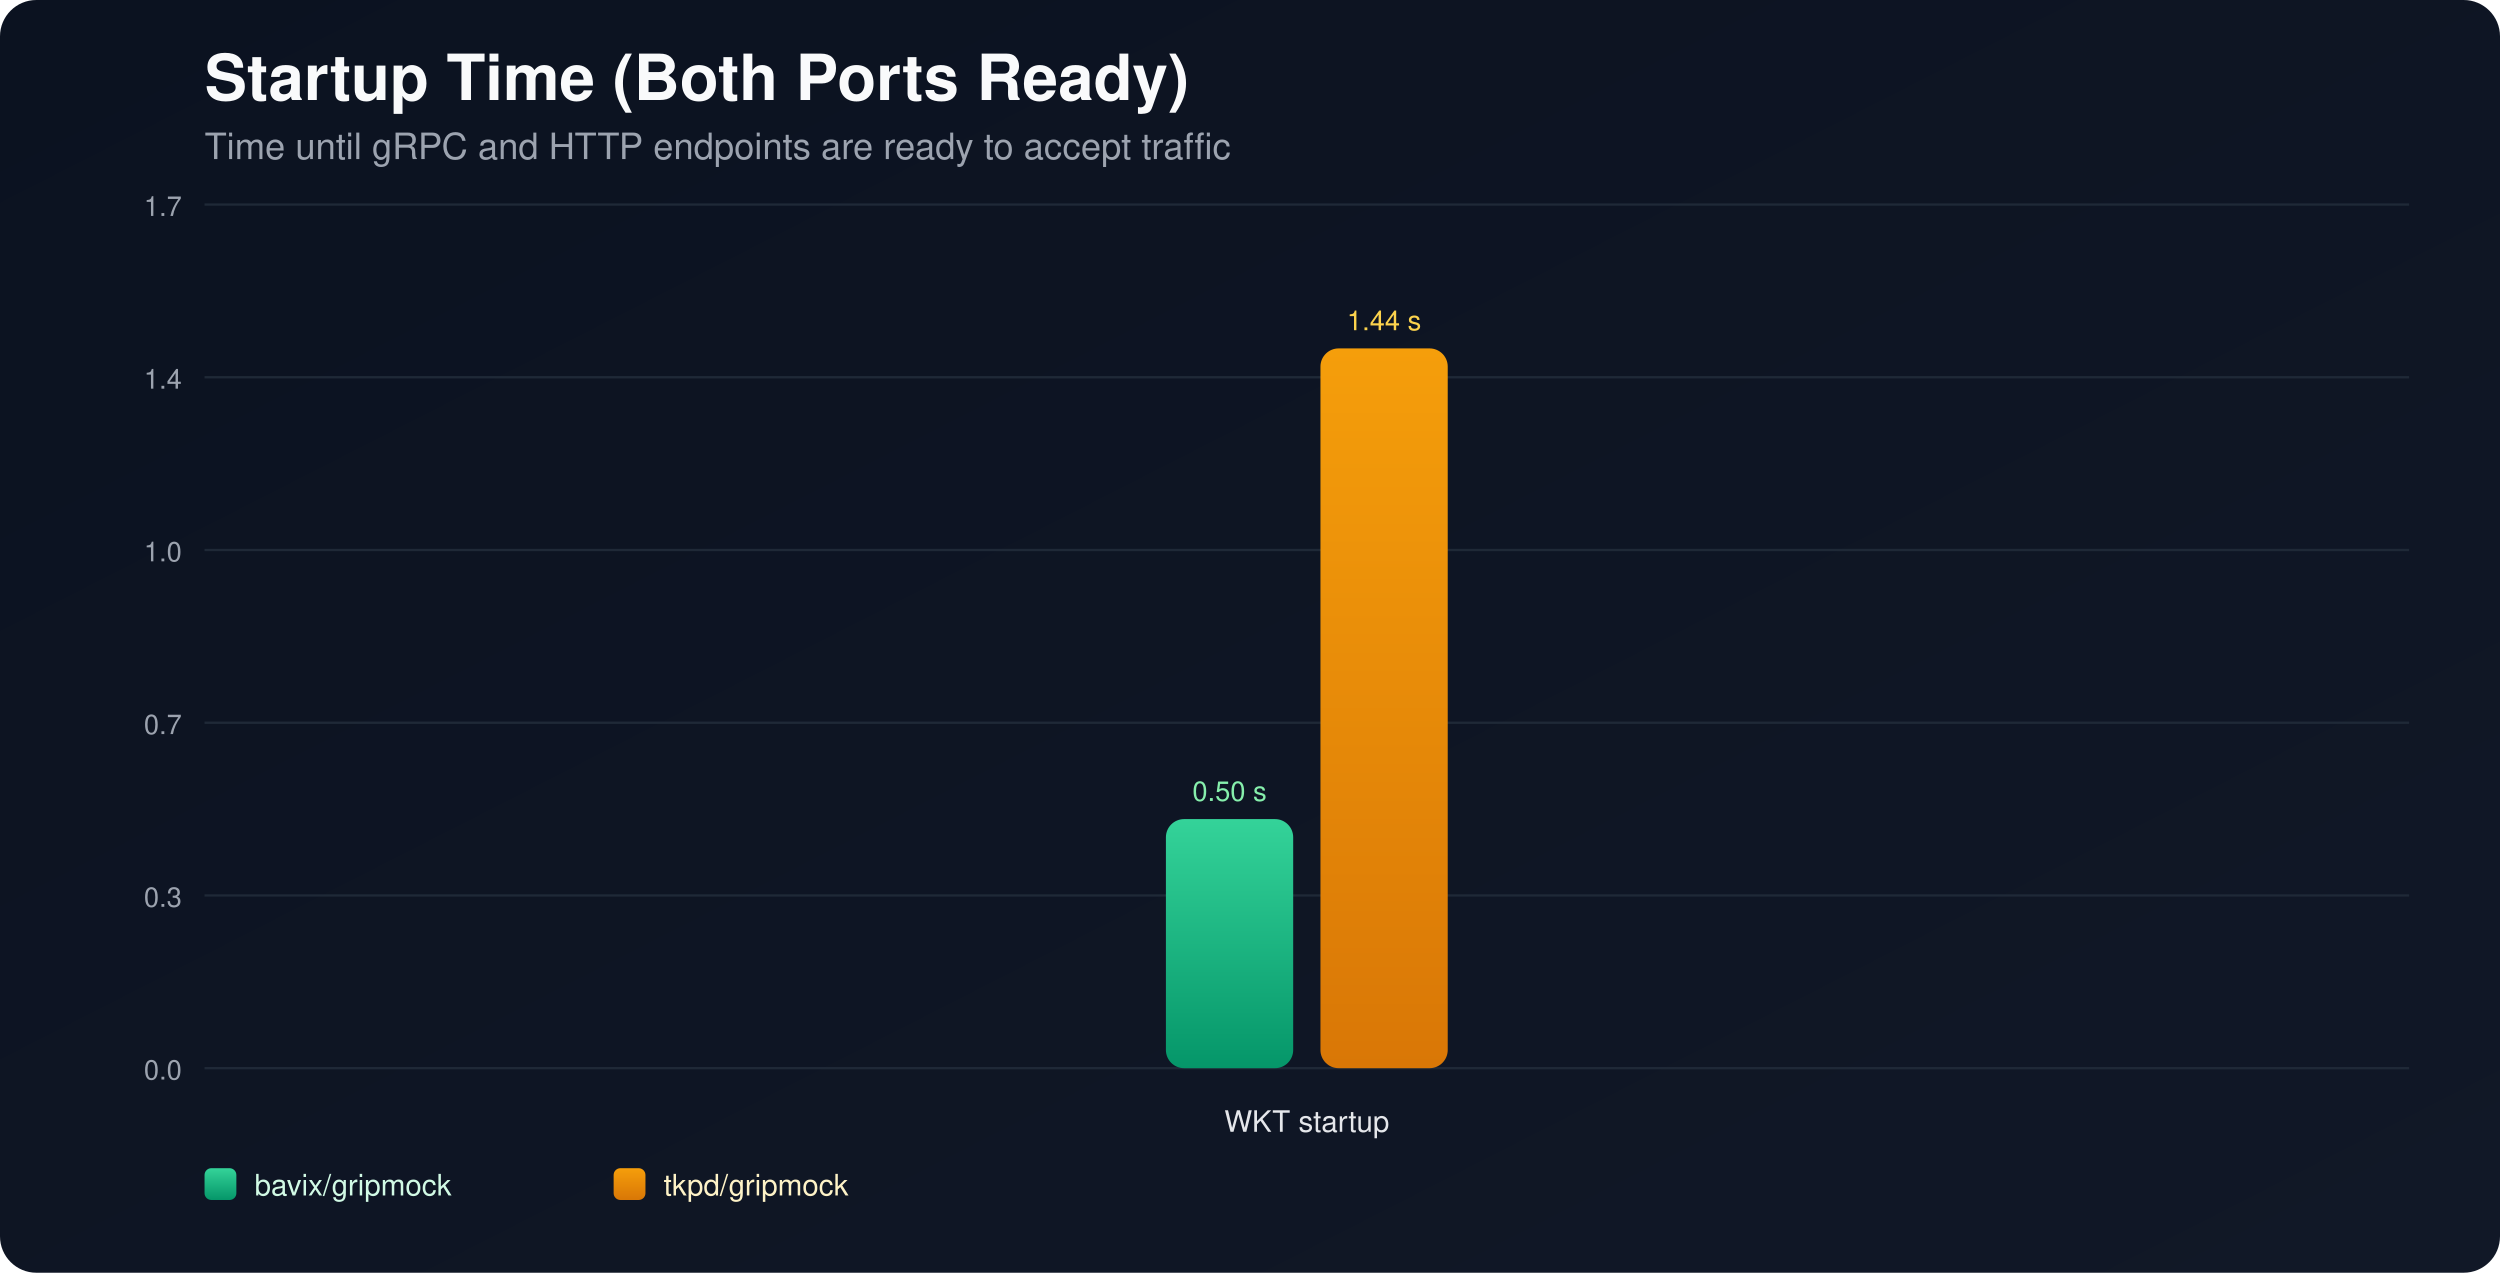
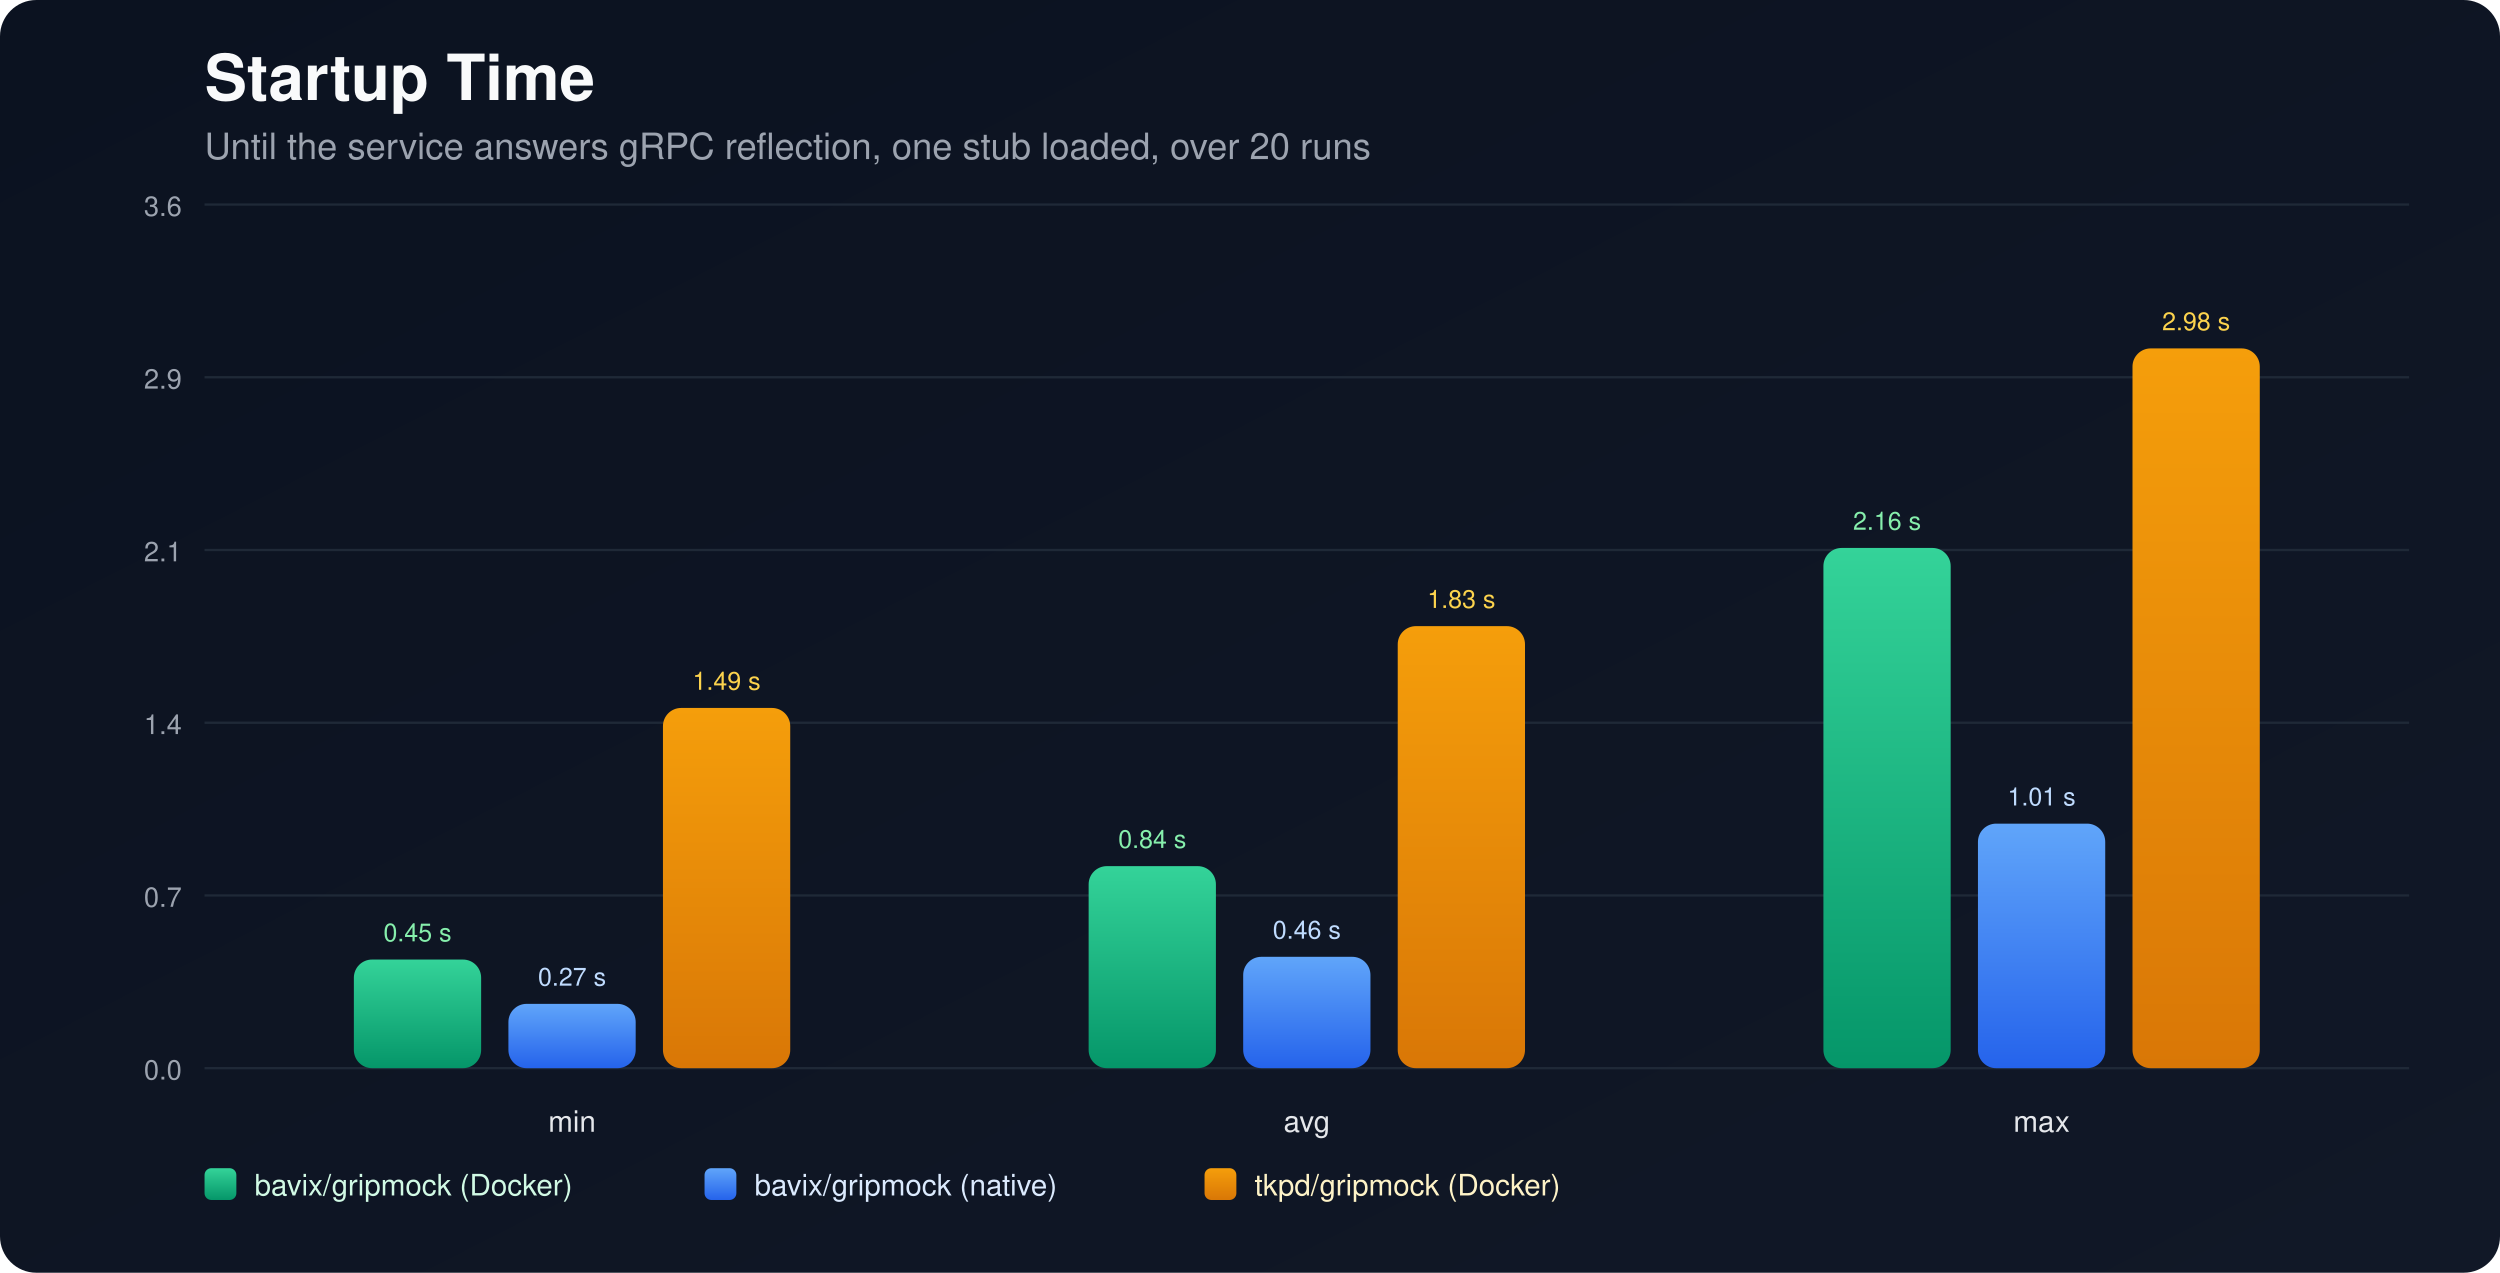
<svg xmlns="http://www.w3.org/2000/svg" width="1100" height="560" viewBox="0 0 1100 560">
  <defs>
    <linearGradient id="bg" x1="0" y1="0" x2="1" y2="1">
      <stop offset="0%" stop-color="#0b1220" />
      <stop offset="100%" stop-color="#111827" />
    </linearGradient>
    <linearGradient id="bavix" x1="0" y1="0" x2="0" y2="1">
      <stop offset="0%" stop-color="#34d399" />
      <stop offset="100%" stop-color="#059669" />
    </linearGradient>
+     <linearGradient id="native" x1="0" y1="0" x2="0" y2="1">
+       <stop offset="0%" stop-color="#60a5fa" />
+       <stop offset="100%" stop-color="#2563eb" />
+     </linearGradient>
    <linearGradient id="tkpd" x1="0" y1="0" x2="0" y2="1">
      <stop offset="0%" stop-color="#f59e0b" />
      <stop offset="100%" stop-color="#d97706" />
    </linearGradient>
  </defs>
  <rect x="0" y="0" width="1100" height="560" fill="url(#bg)" rx="16" />
-   <text x="90" y="44" fill="#f9fafb" font-size="28" font-family="-apple-system,BlinkMacSystemFont,Segoe UI,Helvetica,Arial,sans-serif" font-weight="700">Startup Time (Both Ports Ready)</text>
-   <text x="90" y="70" fill="#9ca3af" font-size="16" font-family="-apple-system,BlinkMacSystemFont,Segoe UI,Helvetica,Arial,sans-serif">Time until gRPC and HTTP endpoints are ready to accept traffic</text>
-   <line x1="90" y1="90.0" x2="1060" y2="90.0" stroke="#1f2937" stroke-width="1" />
-   <text x="80" y="95.0" text-anchor="end" fill="#9ca3af" font-size="12" font-family="-apple-system,BlinkMacSystemFont,Segoe UI,Helvetica,Arial,sans-serif">1.7</text>
-   <line x1="90" y1="166.0" x2="1060" y2="166.0" stroke="#1f2937" stroke-width="1" />
-   <text x="80" y="171.0" text-anchor="end" fill="#9ca3af" font-size="12" font-family="-apple-system,BlinkMacSystemFont,Segoe UI,Helvetica,Arial,sans-serif">1.4</text>
-   <line x1="90" y1="242.0" x2="1060" y2="242.0" stroke="#1f2937" stroke-width="1" />
-   <text x="80" y="247.0" text-anchor="end" fill="#9ca3af" font-size="12" font-family="-apple-system,BlinkMacSystemFont,Segoe UI,Helvetica,Arial,sans-serif">1.0</text>
-   <line x1="90" y1="318.0" x2="1060" y2="318.0" stroke="#1f2937" stroke-width="1" />
-   <text x="80" y="323.0" text-anchor="end" fill="#9ca3af" font-size="12" font-family="-apple-system,BlinkMacSystemFont,Segoe UI,Helvetica,Arial,sans-serif">0.7</text>
-   <line x1="90" y1="394.0" x2="1060" y2="394.0" stroke="#1f2937" stroke-width="1" />
-   <text x="80" y="399.0" text-anchor="end" fill="#9ca3af" font-size="12" font-family="-apple-system,BlinkMacSystemFont,Segoe UI,Helvetica,Arial,sans-serif">0.3</text>
-   <line x1="90" y1="470.0" x2="1060" y2="470.0" stroke="#1f2937" stroke-width="1" />
-   <text x="80" y="475.0" text-anchor="end" fill="#9ca3af" font-size="12" font-family="-apple-system,BlinkMacSystemFont,Segoe UI,Helvetica,Arial,sans-serif">0.0</text>
-   <rect x="513.0" y="360.4" width="56.0" height="109.6" fill="url(#bavix)" rx="8" />
-   <rect x="581.0" y="153.3" width="56.0" height="316.7" fill="url(#tkpd)" rx="8" />
-   <text x="575.0" y="498" text-anchor="middle" fill="#e5e7eb" font-size="13" font-family="-apple-system,BlinkMacSystemFont,Segoe UI,Helvetica,Arial,sans-serif">WKT startup</text>
-   <text x="541.0" y="352.4" text-anchor="middle" fill="#86efac" font-size="12" font-family="-apple-system,BlinkMacSystemFont,Segoe UI,Helvetica,Arial,sans-serif">0.50 s</text>
-   <text x="609.0" y="145.3" text-anchor="middle" fill="#fcd34d" font-size="12" font-family="-apple-system,BlinkMacSystemFont,Segoe UI,Helvetica,Arial,sans-serif">1.44 s</text>
+   <text x="90" y="44" fill="#f9fafb" font-size="28" font-family="-apple-system,BlinkMacSystemFont,Segoe UI,Helvetica,Arial,sans-serif" font-weight="700">Startup Time</text>
+   <text x="90" y="70" fill="#9ca3af" font-size="16" font-family="-apple-system,BlinkMacSystemFont,Segoe UI,Helvetica,Arial,sans-serif">Until the service answers gRPC reflection, one stub loaded, over 20 runs</text>
+   <line x1="90.0" y1="90.0" x2="1060.0" y2="90.0" stroke="#1f2937" stroke-width="1" />
+   <text x="80.0" y="95.0" text-anchor="end" fill="#9ca3af" font-size="12" font-family="-apple-system,BlinkMacSystemFont,Segoe UI,Helvetica,Arial,sans-serif">3.6</text>
+   <line x1="90.0" y1="166.0" x2="1060.0" y2="166.0" stroke="#1f2937" stroke-width="1" />
+   <text x="80.0" y="171.0" text-anchor="end" fill="#9ca3af" font-size="12" font-family="-apple-system,BlinkMacSystemFont,Segoe UI,Helvetica,Arial,sans-serif">2.9</text>
+   <line x1="90.0" y1="242.0" x2="1060.0" y2="242.0" stroke="#1f2937" stroke-width="1" />
+   <text x="80.0" y="247.0" text-anchor="end" fill="#9ca3af" font-size="12" font-family="-apple-system,BlinkMacSystemFont,Segoe UI,Helvetica,Arial,sans-serif">2.1</text>
+   <line x1="90.0" y1="318.0" x2="1060.0" y2="318.0" stroke="#1f2937" stroke-width="1" />
+   <text x="80.0" y="323.0" text-anchor="end" fill="#9ca3af" font-size="12" font-family="-apple-system,BlinkMacSystemFont,Segoe UI,Helvetica,Arial,sans-serif">1.4</text>
+   <line x1="90.0" y1="394.0" x2="1060.0" y2="394.0" stroke="#1f2937" stroke-width="1" />
+   <text x="80.0" y="399.0" text-anchor="end" fill="#9ca3af" font-size="12" font-family="-apple-system,BlinkMacSystemFont,Segoe UI,Helvetica,Arial,sans-serif">0.7</text>
+   <line x1="90.0" y1="470.0" x2="1060.0" y2="470.0" stroke="#1f2937" stroke-width="1" />
+   <text x="80.0" y="475.0" text-anchor="end" fill="#9ca3af" font-size="12" font-family="-apple-system,BlinkMacSystemFont,Segoe UI,Helvetica,Arial,sans-serif">0.0</text>
+   <rect x="155.7" y="422.2" width="56.0" height="47.8" fill="url(#bavix)" rx="8" />
+   <text x="183.7" y="414.2" text-anchor="middle" fill="#86efac" font-size="11" font-family="-apple-system,BlinkMacSystemFont,Segoe UI,Helvetica,Arial,sans-serif">0.45 s</text>
+   <rect x="223.7" y="441.7" width="56.0" height="28.3" fill="url(#native)" rx="8" />
+   <text x="251.7" y="433.7" text-anchor="middle" fill="#bfdbfe" font-size="11" font-family="-apple-system,BlinkMacSystemFont,Segoe UI,Helvetica,Arial,sans-serif">0.27 s</text>
+   <rect x="291.7" y="311.5" width="56.0" height="158.5" fill="url(#tkpd)" rx="8" />
+   <text x="319.7" y="303.5" text-anchor="middle" fill="#fcd34d" font-size="11" font-family="-apple-system,BlinkMacSystemFont,Segoe UI,Helvetica,Arial,sans-serif">1.49 s</text>
+   <text x="251.7" y="498" text-anchor="middle" fill="#e5e7eb" font-size="13" font-family="-apple-system,BlinkMacSystemFont,Segoe UI,Helvetica,Arial,sans-serif">min</text>
+   <rect x="479.0" y="381.1" width="56.0" height="88.9" fill="url(#bavix)" rx="8" />
+   <text x="507.0" y="373.1" text-anchor="middle" fill="#86efac" font-size="11" font-family="-apple-system,BlinkMacSystemFont,Segoe UI,Helvetica,Arial,sans-serif">0.84 s</text>
+   <rect x="547.0" y="421.0" width="56.0" height="49.0" fill="url(#native)" rx="8" />
+   <text x="575.0" y="413.0" text-anchor="middle" fill="#bfdbfe" font-size="11" font-family="-apple-system,BlinkMacSystemFont,Segoe UI,Helvetica,Arial,sans-serif">0.46 s</text>
+   <rect x="615.0" y="275.5" width="56.0" height="194.5" fill="url(#tkpd)" rx="8" />
+   <text x="643.0" y="267.5" text-anchor="middle" fill="#fcd34d" font-size="11" font-family="-apple-system,BlinkMacSystemFont,Segoe UI,Helvetica,Arial,sans-serif">1.83 s</text>
+   <text x="575.0" y="498" text-anchor="middle" fill="#e5e7eb" font-size="13" font-family="-apple-system,BlinkMacSystemFont,Segoe UI,Helvetica,Arial,sans-serif">avg</text>
+   <rect x="802.3" y="241.1" width="56.0" height="228.9" fill="url(#bavix)" rx="8" />
+   <text x="830.3" y="233.1" text-anchor="middle" fill="#86efac" font-size="11" font-family="-apple-system,BlinkMacSystemFont,Segoe UI,Helvetica,Arial,sans-serif">2.16 s</text>
+   <rect x="870.3" y="362.4" width="56.0" height="107.6" fill="url(#native)" rx="8" />
+   <text x="898.3" y="354.4" text-anchor="middle" fill="#bfdbfe" font-size="11" font-family="-apple-system,BlinkMacSystemFont,Segoe UI,Helvetica,Arial,sans-serif">1.01 s</text>
+   <rect x="938.3" y="153.3" width="56.0" height="316.7" fill="url(#tkpd)" rx="8" />
+   <text x="966.3" y="145.3" text-anchor="middle" fill="#fcd34d" font-size="11" font-family="-apple-system,BlinkMacSystemFont,Segoe UI,Helvetica,Arial,sans-serif">2.98 s</text>
+   <text x="898.3" y="498" text-anchor="middle" fill="#e5e7eb" font-size="13" font-family="-apple-system,BlinkMacSystemFont,Segoe UI,Helvetica,Arial,sans-serif">max</text>
  <rect x="90" y="514" width="14" height="14" fill="url(#bavix)" rx="3" />
-   <text x="112" y="526" fill="#d1fae5" font-size="13" font-family="-apple-system,BlinkMacSystemFont,Segoe UI,Helvetica,Arial,sans-serif">bavix/gripmock</text>
-   <rect x="270" y="514" width="14" height="14" fill="url(#tkpd)" rx="3" />
-   <text x="292" y="526" fill="#fef3c7" font-size="13" font-family="-apple-system,BlinkMacSystemFont,Segoe UI,Helvetica,Arial,sans-serif">tkpd/gripmock</text>
+   <text x="112" y="526" fill="#d1fae5" font-size="13" font-family="-apple-system,BlinkMacSystemFont,Segoe UI,Helvetica,Arial,sans-serif">bavix/gripmock (Docker)</text>
+   <rect x="310" y="514" width="14" height="14" fill="url(#native)" rx="3" />
+   <text x="332" y="526" fill="#dbeafe" font-size="13" font-family="-apple-system,BlinkMacSystemFont,Segoe UI,Helvetica,Arial,sans-serif">bavix/gripmock (native)</text>
+   <rect x="530" y="514" width="14" height="14" fill="url(#tkpd)" rx="3" />
+   <text x="552" y="526" fill="#fef3c7" font-size="13" font-family="-apple-system,BlinkMacSystemFont,Segoe UI,Helvetica,Arial,sans-serif">tkpd/gripmock (Docker)</text>
</svg>
